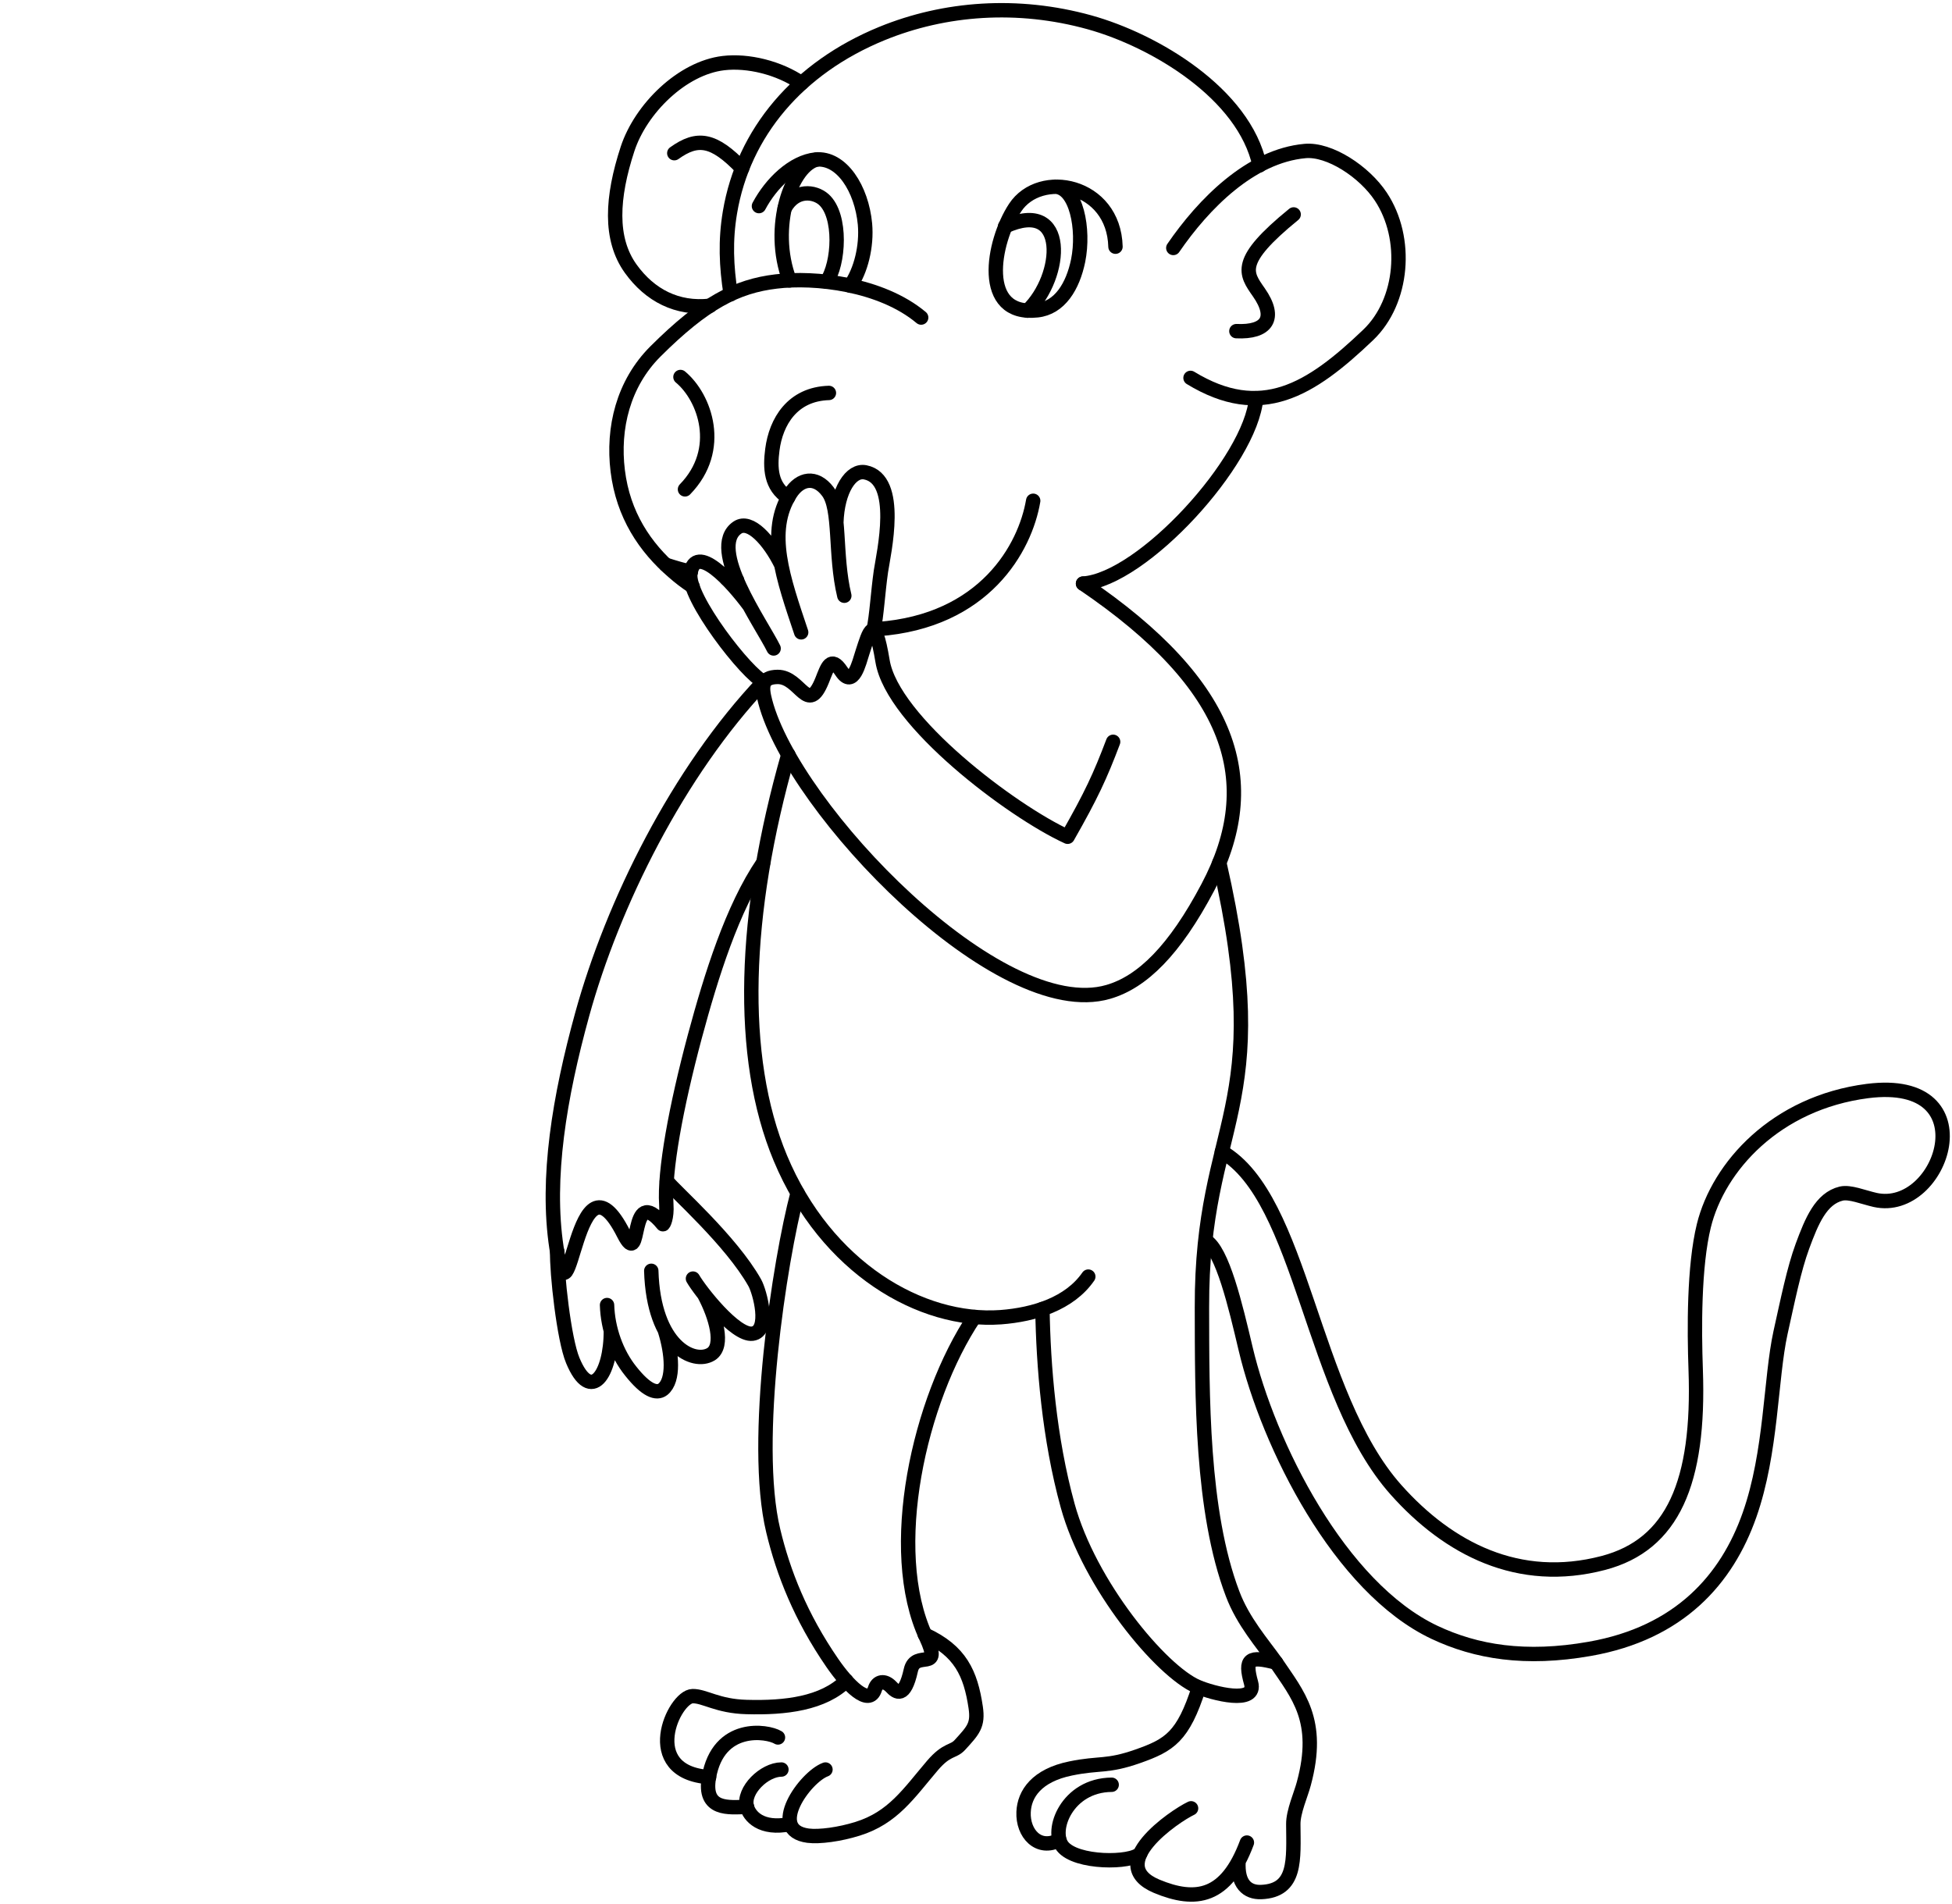
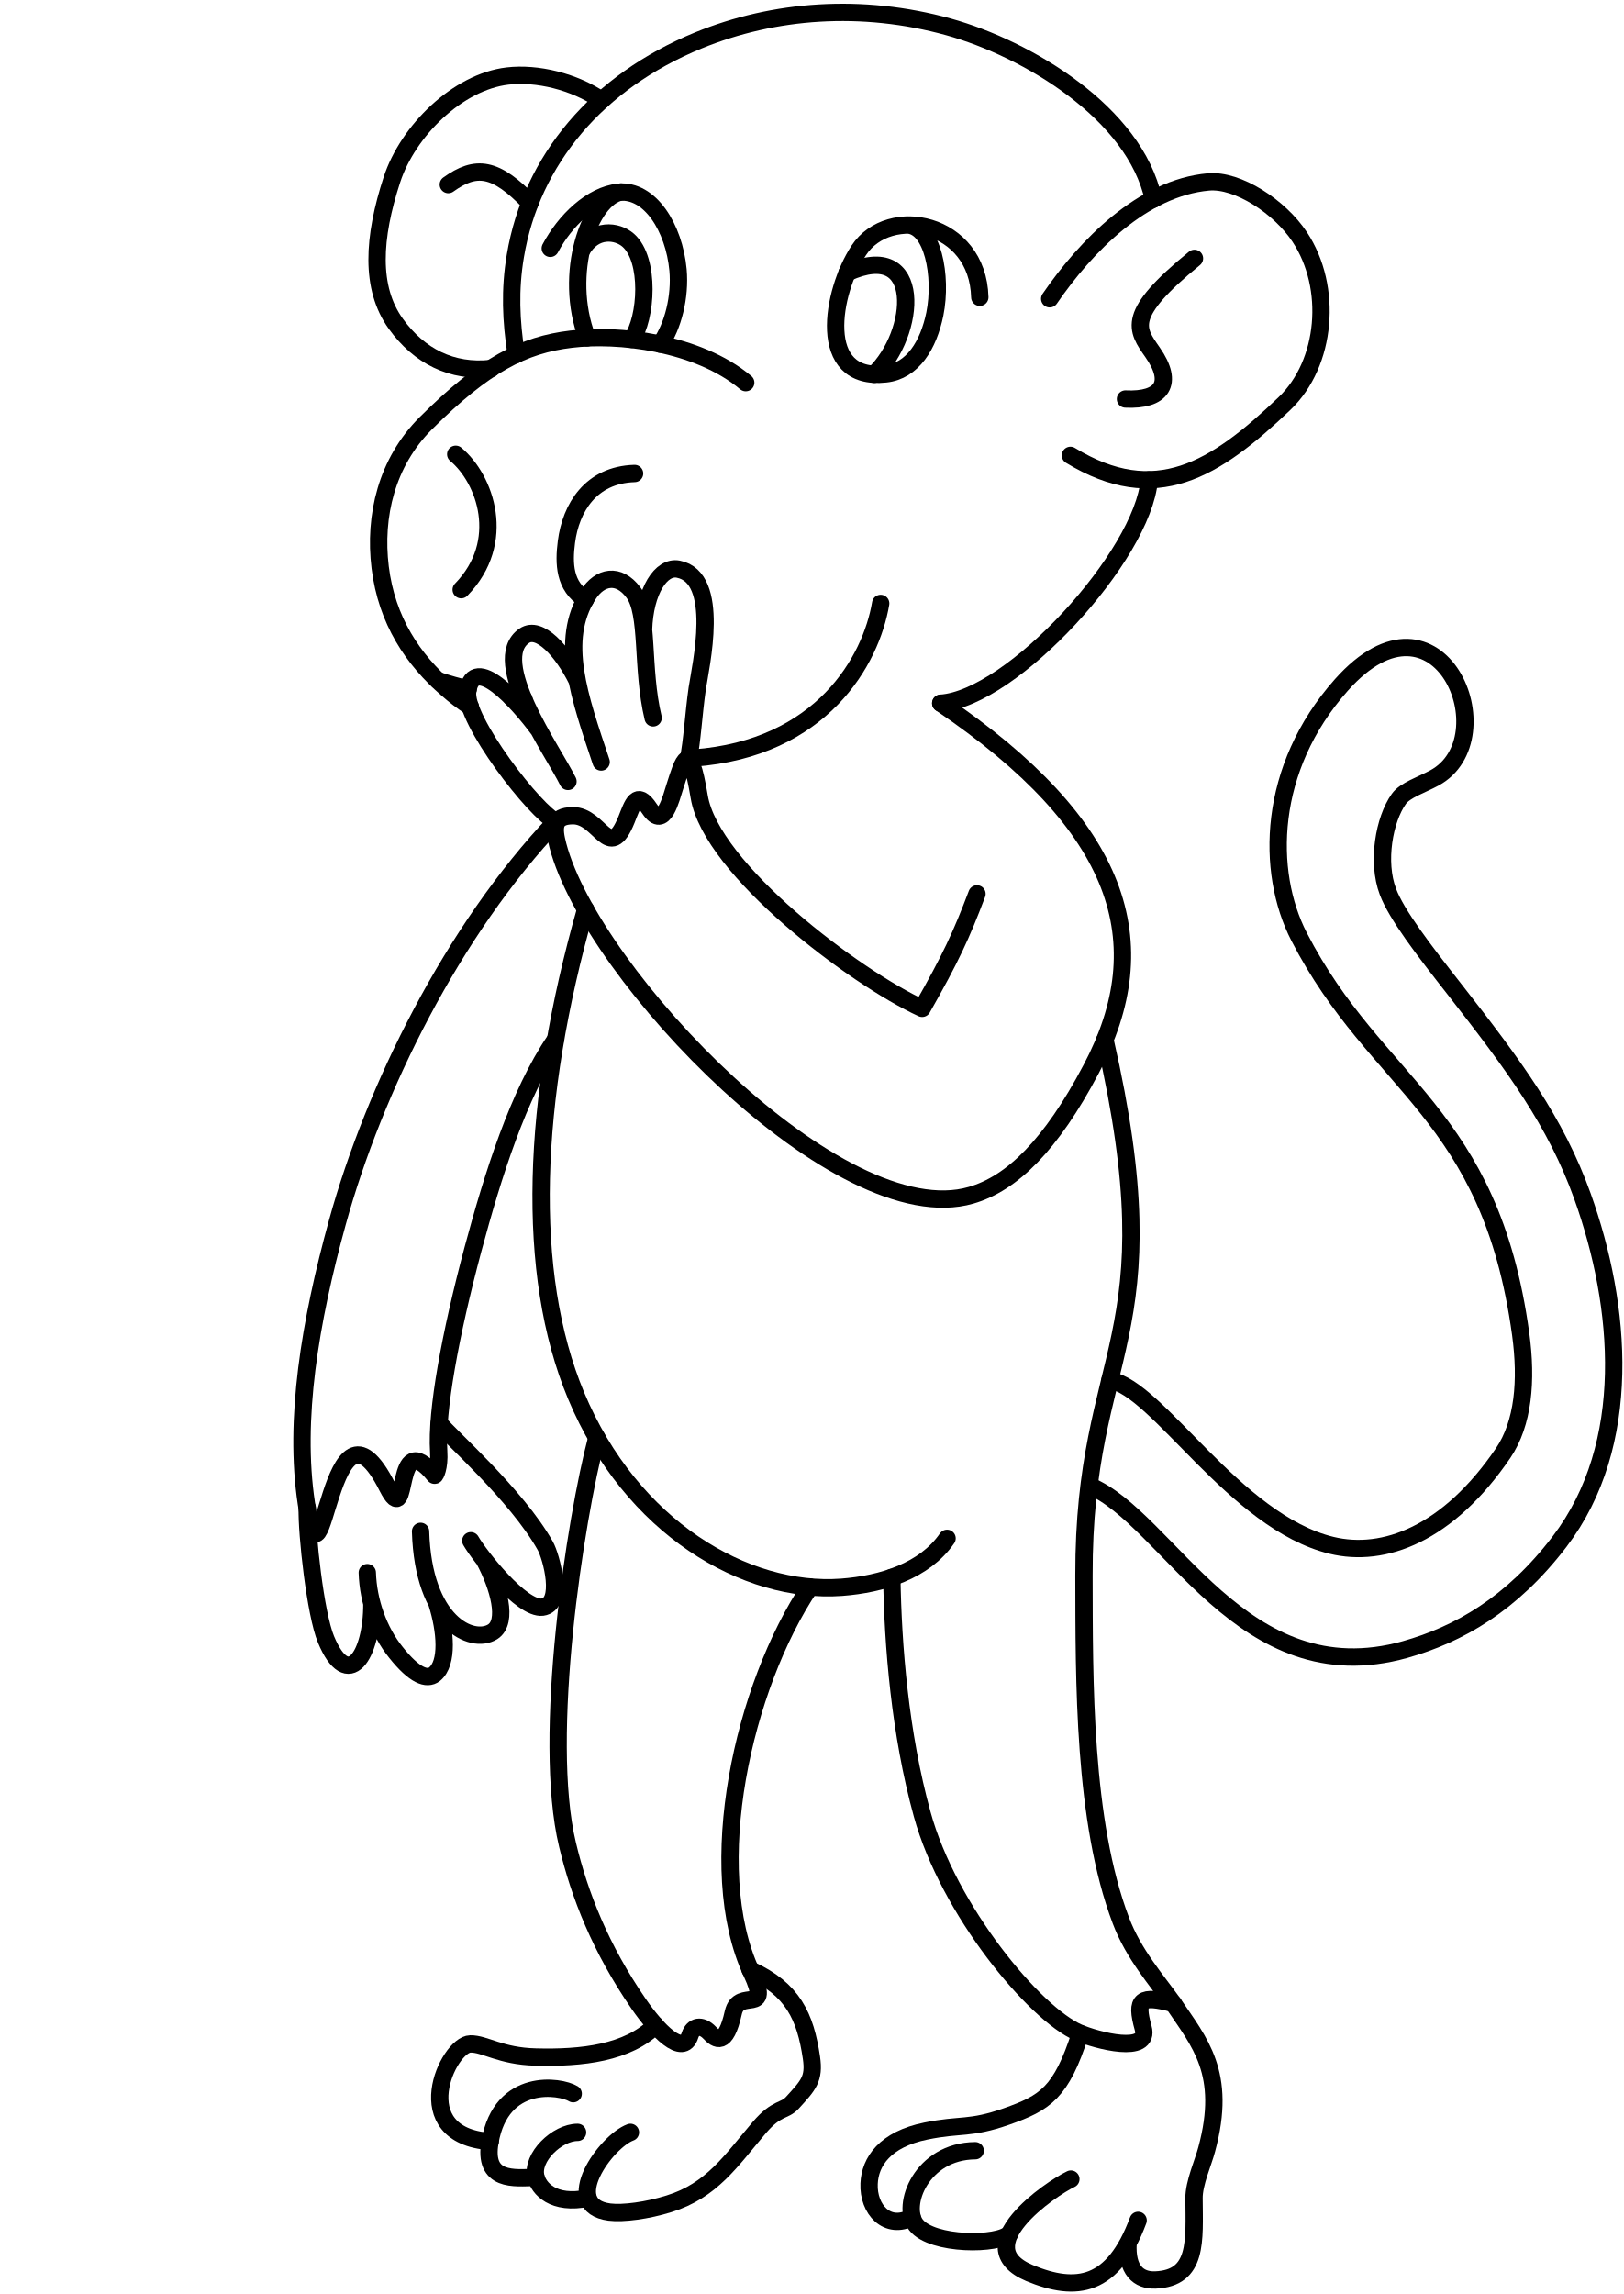
- <svg xmlns="http://www.w3.org/2000/svg" xml:space="preserve" width="107.685mm" height="105.04mm" version="1.1" style="shape-rendering:geometricPrecision; text-rendering:geometricPrecision; image-rendering:optimizeQuality; fill-rule:evenodd; clip-rule:evenodd" viewBox="0 0 10769 10504">
+ <svg xmlns="http://www.w3.org/2000/svg" xml:space="preserve" width="74.348mm" height="105.04mm" version="1.1" style="shape-rendering:geometricPrecision; text-rendering:geometricPrecision; image-rendering:optimizeQuality; fill-rule:evenodd; clip-rule:evenodd" viewBox="0 0 7435 10504">
  <defs>
    <style type="text/css">
   
    .str0 {stroke:black;stroke-width:79.37;stroke-linecap:round;stroke-linejoin:round}
    .fil0 {fill:none}
   
  </style>
  </defs>
  <g id="Layer_x0020_1">
-     <g id="_740032288">
-       <path class="fil0 str0" d="M4400 6584c-98,370 -253,1370 -134,1863 55,230 151,475 326,729 82,119 203,246 235,143 13,-41 52,-51 90,-11 28,30 73,66 108,-92 26,-118 178,18 84,-183 -224,-480 -39,-1309 267,-1766" />
-       <path class="fil0 str0" d="M5751 7223c5,312 37,714 139,1084 121,440 515,913 715,1000 86,37 331,101 297,-21 -37,-133 -11,-151 138,-112 -77,-108 -182,-226 -240,-380 -173,-456 -168,-1098 -169,-1579 -3,-1045 413,-1070 96,-2454" />
-       <path class="fil0 str0" d="M4669 9274c-126,126 -336,151 -550,145 -160,-4 -231,-61 -298,-60 -103,2 -296,419 91,447" />
-       <path class="fil0 str0" d="M4292 9587c-59,-36 -329,-77 -381,220 -32,185 110,166 210,163" />
-       <path class="fil0 str0" d="M4311 9764c-94,0 -213,115 -191,203 13,54 79,131 239,98" />
-       <path class="fil0 str0" d="M4554 9764c-112,41 -324,335 -96,365 62,8 174,-7 273,-38 196,-61 282,-195 414,-350 80,-93 113,-72 150,-112 75,-82 102,-110 88,-207 -28,-189 -85,-313 -281,-403" />
-       <path class="fil0 str0" d="M6614 9312c-87,271 -161,317 -337,379 -171,60 -209,34 -370,67 -187,38 -256,140 -260,241 -5,117 82,215 197,154" />
-       <path class="fil0 str0" d="M6133 9848c-246,2 -341,252 -271,340 75,95 380,94 429,39" />
-       <path class="fil0 str0" d="M6571 9978c-93,44 -479,308 -190,430 216,90 384,65 498,-241m-46 103c-8,125 48,173 125,170 196,-8 178,-180 177,-374 -1,-69 43,-166 58,-224 95,-350 -34,-491 -153,-668" />
-       <path class="fil0 str0" d="M6741 6355c445,257 490,1338 961,1866 289,324 676,526 1144,403 383,-101 531,-444 509,-1065 -8,-225 -10,-572 45,-796 80,-325 396,-678 903,-743 668,-85 412,683 42,601 -66,-15 -139,-46 -187,-35 -112,27 -163,152 -214,290 -47,128 -80,293 -121,477 -56,256 -49,660 -171,1006 -125,356 -387,652 -881,739 -357,63 -628,17 -857,-91 -523,-247 -916,-1032 -1042,-1565 -56,-237 -128,-544 -220,-596" />
-       <path class="fil0 str0" d="M4031 1623c-24,-154 -30,-296 -4,-451 74,-441 377,-798 838,-987 347,-142 749,-172 1146,-62 360,100 853,394 938,789" />
-       <path class="fil0 str0" d="M6473 1368c166,-242 426,-508 727,-535 134,-12 326,113 418,252 153,231 123,578 -69,762 -320,306 -592,475 -981,238" />
-       <path class="fil0 str0" d="M5975 3220c327,-22 926,-676 955,-1023" />
-       <path class="fil0 str0" d="M7137 1183c-318,259 -266,324 -192,430 100,143 43,222 -124,214" />
-       <path class="fil0 str0" d="M3720 845c127,-91 216,-81 374,84" />
-       <path class="fil0 str0" d="M4422 459c-125,-86 -296,-127 -431,-111 -228,27 -456,251 -529,474 -87,266 -101,496 18,661 106,147 256,224 437,204" />
-       <path class="fil0 str0" d="M4187 1137c67,-126 188,-244 313,-257 143,-14 254,162 272,356 11,123 -23,258 -81,340" />
-       <path class="fil0 str0" d="M4511 879c-144,26 -267,374 -155,668" />
-       <path class="fil0 str0" d="M5821 1030c117,3 162,234 127,408 -29,141 -101,261 -226,274 -320,35 -247,-376 -122,-566 138,-210 545,-132 554,215" />
-       <path class="fil0 str0" d="M5545 1249c350,-160 321,277 124,465" />
-       <path class="fil0 str0" d="M4329 1149c59,-108 165,-93 215,-49 101,89 85,357 16,454" />
-       <path class="fil0 str0" d="M3754 2080c135,112 239,400 25,620" />
-       <path class="fil0 str0" d="M4573 2168c-201,6 -292,158 -312,313 -13,100 -10,203 87,264" />
-       <path class="fil0 str0" d="M5082 1752c-222,-186 -588,-225 -800,-199 -218,26 -396,117 -666,386 -178,178 -237,423 -208,659 30,243 150,422 308,558 33,29 68,56 105,80m999 237c8,0 15,-1 23,-2 589,-43 813,-448 857,-708" />
-       <path class="fil0 str0" d="M3673 3116c46,15 92,28 138,40m199 38c19,2 37,5 56,7" />
-       <path class="fil0 str0" d="M4213 3761c-473,499 -832,1224 -1001,1836 -126,457 -200,904 -142,1287 78,515 103,-606 371,-75 106,209 22,-292 216,-54 3,4 24,-36 19,-109 -12,-184 53,-537 157,-926 91,-338 207,-709 377,-959" />
-       <path class="fil0 str0" d="M4349 4164c-250,876 -277,1668 -44,2226 253,606 777,910 1216,878 186,-14 380,-75 483,-224" />
-       <path class="fil0 str0" d="M3074 6904c-3,119 37,486 86,603 100,241 211,75 210,-164m-21 -142c4,131 52,267 131,365 85,107 142,127 177,100 63,-51 51,-198 11,-325m-75 -329c12,418 235,519 330,460 73,-46 27,-207 -38,-329m-62 -88c39,68 233,316 328,304 100,-13 41,-231 13,-281 -131,-233 -443,-506 -485,-561" />
-       <path class="fil0 str0" d="M4819 3479c18,-84 24,-208 41,-327 15,-100 110,-508 -87,-546 -78,-15 -153,98 -159,278m44 403c-55,-228 -18,-480 -91,-575 -67,-89 -153,-73 -207,12 -133,209 -39,469 60,765m-110 -373c-67,-136 -173,-252 -242,-205 -166,113 133,530 200,667m-135 -238c-96,-130 -296,-351 -324,-176 -21,129 313,560 406,599" />
-       <path class="fil0 str0" d="M5975 3220c829,562 996,1095 689,1675 -184,349 -363,524 -550,578 -602,175 -1735,-1006 -1892,-1601 -21,-80 -24,-136 68,-137 126,-1 166,217 246,18 28,-70 47,-138 106,-49 65,98 98,-49 116,-104 37,-114 66,-225 111,48 55,332 713,828 1021,969 131,-230 179,-334 251,-524" />
+     <g id="_750457968">
+       <path class="fil0 str0" d="M2733 6584c-98,370 -253,1370 -134,1863 55,230 151,475 326,729 82,119 203,246 235,143 13,-41 52,-51 90,-11 28,30 73,66 108,-92 26,-118 178,18 84,-183 -224,-480 -39,-1309 267,-1766" />
+       <path class="fil0 str0" d="M4084 7223c5,312 37,714 139,1084 121,440 515,913 715,1000 86,37 331,101 297,-21 -37,-133 -11,-151 138,-112 -77,-108 -182,-226 -240,-380 -173,-456 -168,-1098 -169,-1579 -3,-1045 413,-1070 96,-2454" />
+       <path class="fil0 str0" d="M3002 9274c-126,126 -336,151 -550,145 -160,-4 -231,-61 -298,-60 -103,2 -296,419 91,447" />
+       <path class="fil0 str0" d="M2625 9587c-59,-36 -329,-77 -381,220 -32,185 110,166 210,163" />
+       <path class="fil0 str0" d="M2645 9764c-94,0 -213,115 -191,203 13,54 79,131 239,98" />
+       <path class="fil0 str0" d="M2887 9764c-112,41 -324,335 -96,365 62,8 174,-7 273,-38 196,-61 282,-195 414,-350 80,-93 113,-72 150,-112 75,-82 102,-110 88,-207 -28,-189 -85,-313 -281,-403" />
+       <path class="fil0 str0" d="M4947 9312c-87,271 -161,317 -337,379 -171,60 -209,34 -370,67 -187,38 -256,140 -260,241 -5,117 82,215 197,154" />
+       <path class="fil0 str0" d="M4466 9848c-246,2 -341,252 -271,340 75,95 380,94 429,39" />
+       <path class="fil0 str0" d="M4904 9978c-93,44 -479,308 -190,430 216,90 384,65 498,-241m-46 103c-8,125 48,173 125,170 196,-8 178,-180 177,-374 -1,-69 43,-166 58,-224 95,-350 -34,-491 -153,-668" />
+       <path class="fil0 str0" d="M2364 1623c-24,-154 -30,-296 -4,-451 74,-441 377,-798 838,-987 347,-142 749,-172 1146,-62 360,100 853,394 938,789" />
+       <path class="fil0 str0" d="M4807 1368c166,-242 426,-508 727,-535 134,-12 326,113 418,252 153,231 123,578 -69,762 -320,306 -592,475 -981,238" />
+       <path class="fil0 str0" d="M4308 3220c327,-22 926,-676 955,-1023" />
+       <path class="fil0 str0" d="M5470 1183c-318,259 -266,324 -192,430 100,143 43,222 -124,214" />
+       <path class="fil0 str0" d="M2053 845c127,-91 216,-81 374,84" />
+       <path class="fil0 str0" d="M2755 459c-125,-86 -296,-127 -431,-111 -228,27 -456,251 -529,474 -87,266 -101,496 18,661 106,147 256,224 437,204" />
+       <path class="fil0 str0" d="M2520 1137c67,-126 188,-244 313,-257 143,-14 254,162 272,356 11,123 -23,258 -81,340" />
+       <path class="fil0 str0" d="M2844 879c-144,26 -267,374 -155,668" />
+       <path class="fil0 str0" d="M4154 1030c117,3 162,234 127,408 -29,141 -101,261 -226,274 -320,35 -247,-376 -122,-566 138,-210 545,-132 554,215" />
+       <path class="fil0 str0" d="M3879 1249c350,-160 321,277 124,465" />
+       <path class="fil0 str0" d="M2662 1149c59,-108 165,-93 215,-49 101,89 85,357 16,454" />
+       <path class="fil0 str0" d="M2087 2080c135,112 239,400 25,620" />
+       <path class="fil0 str0" d="M2906 2168c-201,6 -292,158 -312,313 -13,100 -10,203 87,264" />
+       <path class="fil0 str0" d="M3415 1752c-222,-186 -588,-225 -800,-199 -218,26 -396,117 -666,386 -178,178 -237,423 -208,659 30,243 150,422 308,558 33,29 68,56 105,80m999 237c8,0 15,-1 23,-2 589,-43 813,-448 857,-708" />
+       <path class="fil0 str0" d="M2006 3116c46,15 92,28 138,40m199 38c19,2 37,5 56,7" />
+       <path class="fil0 str0" d="M2546 3761c-473,499 -832,1224 -1001,1836 -126,457 -200,904 -142,1287 78,515 103,-606 371,-75 106,209 22,-292 216,-54 3,4 24,-36 19,-109 -12,-184 53,-537 157,-926 91,-338 207,-709 377,-959" />
+       <path class="fil0 str0" d="M2682 4164c-250,876 -277,1668 -44,2226 253,606 777,910 1216,878 186,-14 380,-75 483,-224" />
+       <path class="fil0 str0" d="M1407 6904c-3,119 37,486 86,603 100,241 211,75 210,-164m-21 -142c4,131 52,267 131,365 85,107 142,127 177,100 63,-51 51,-198 11,-325m-75 -329c12,418 235,519 330,460 73,-46 27,-207 -38,-329m-62 -88c39,68 233,316 328,304 100,-13 41,-231 13,-281 -131,-233 -443,-506 -485,-561" />
+       <path class="fil0 str0" d="M3152 3479c18,-84 24,-208 41,-327 15,-100 110,-508 -87,-546 -78,-15 -153,98 -159,278m44 403c-55,-228 -18,-480 -91,-575 -67,-89 -153,-73 -207,12 -133,209 -39,469 60,765m-110 -373c-67,-136 -173,-252 -242,-205 -166,113 133,530 200,667m-135 -238c-96,-130 -296,-351 -324,-176 -21,129 313,560 406,599" />
+       <path class="fil0 str0" d="M4308 3220c829,562 996,1095 689,1675 -184,349 -363,524 -550,578 -602,175 -1735,-1006 -1892,-1601 -21,-80 -24,-136 68,-137 126,-1 166,217 246,18 28,-70 47,-138 106,-49 65,98 98,-49 116,-104 37,-114 66,-225 111,48 55,332 713,828 1021,969 131,-230 179,-334 251,-524" />
+       <path class="fil0 str0" d="M5083 6320c219,35 570,648 1015,756 239,58 533,-51 786,-423 92,-136 109,-331 80,-544 -140,-1020 -659,-1129 -1015,-1820 -153,-297 -146,-771 194,-1153 448,-503 759,245 426,426 -59,32 -135,56 -163,96 -67,94 -102,288 -50,425 40,106 163,266 305,447 272,348 463,605 586,948 180,502 235,1135 -105,1581 -220,288 -463,425 -707,494 -748,210 -1084,-601 -1446,-750" />
    </g>
  </g>
</svg>
